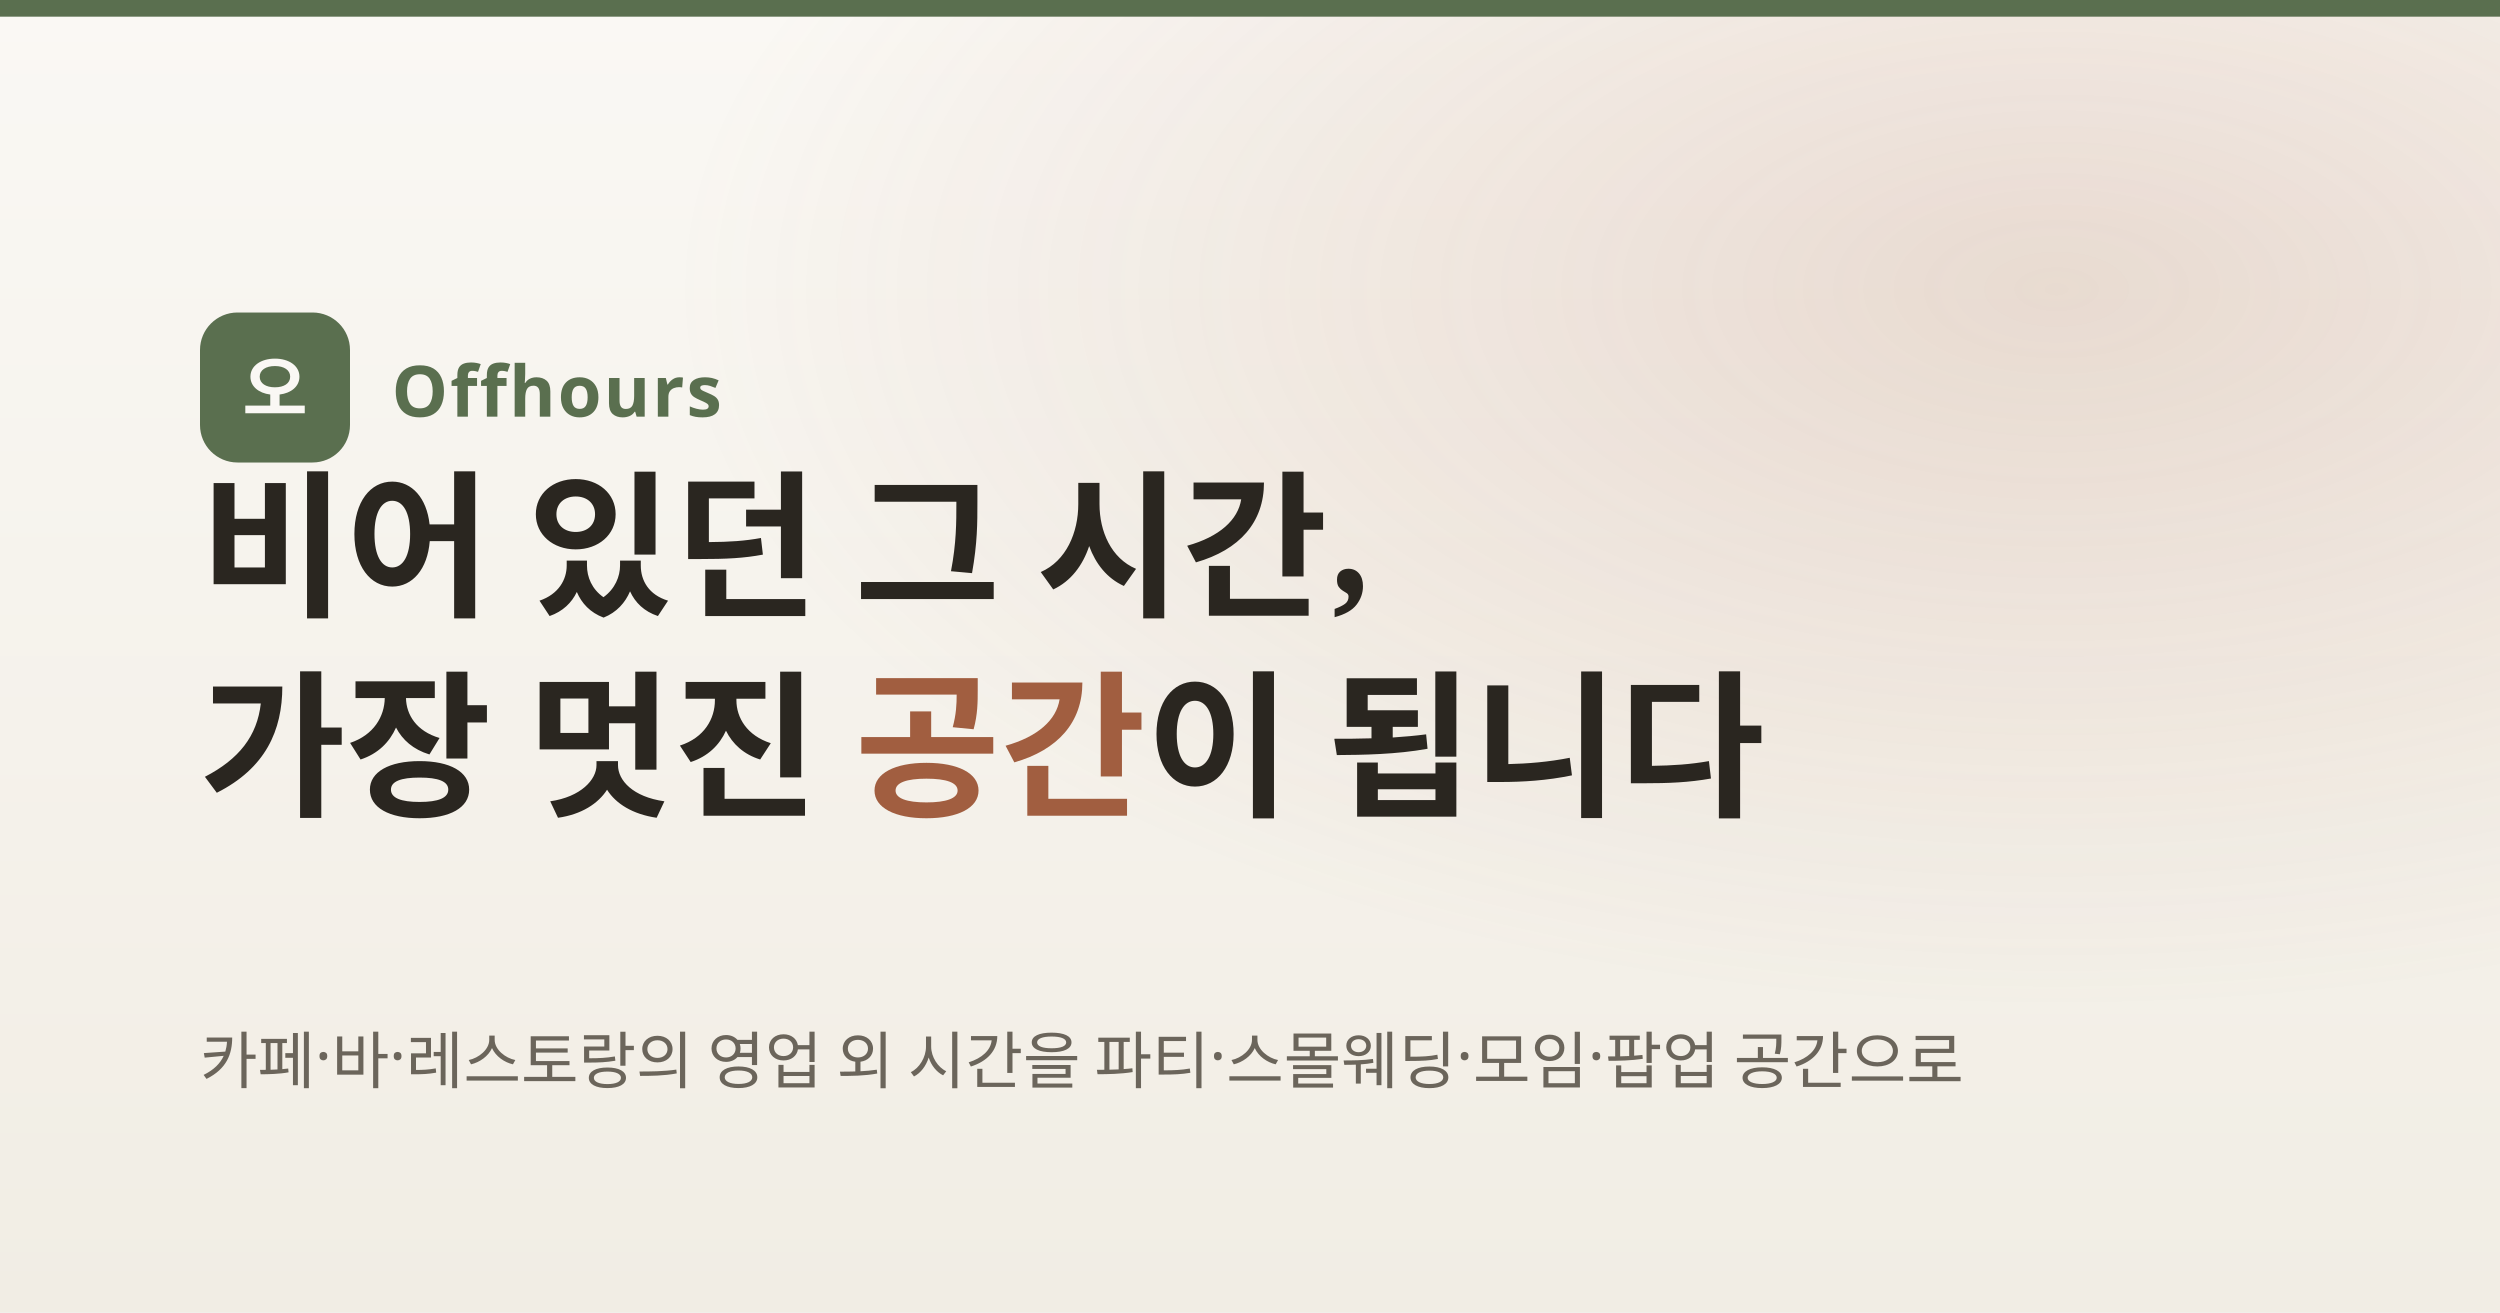
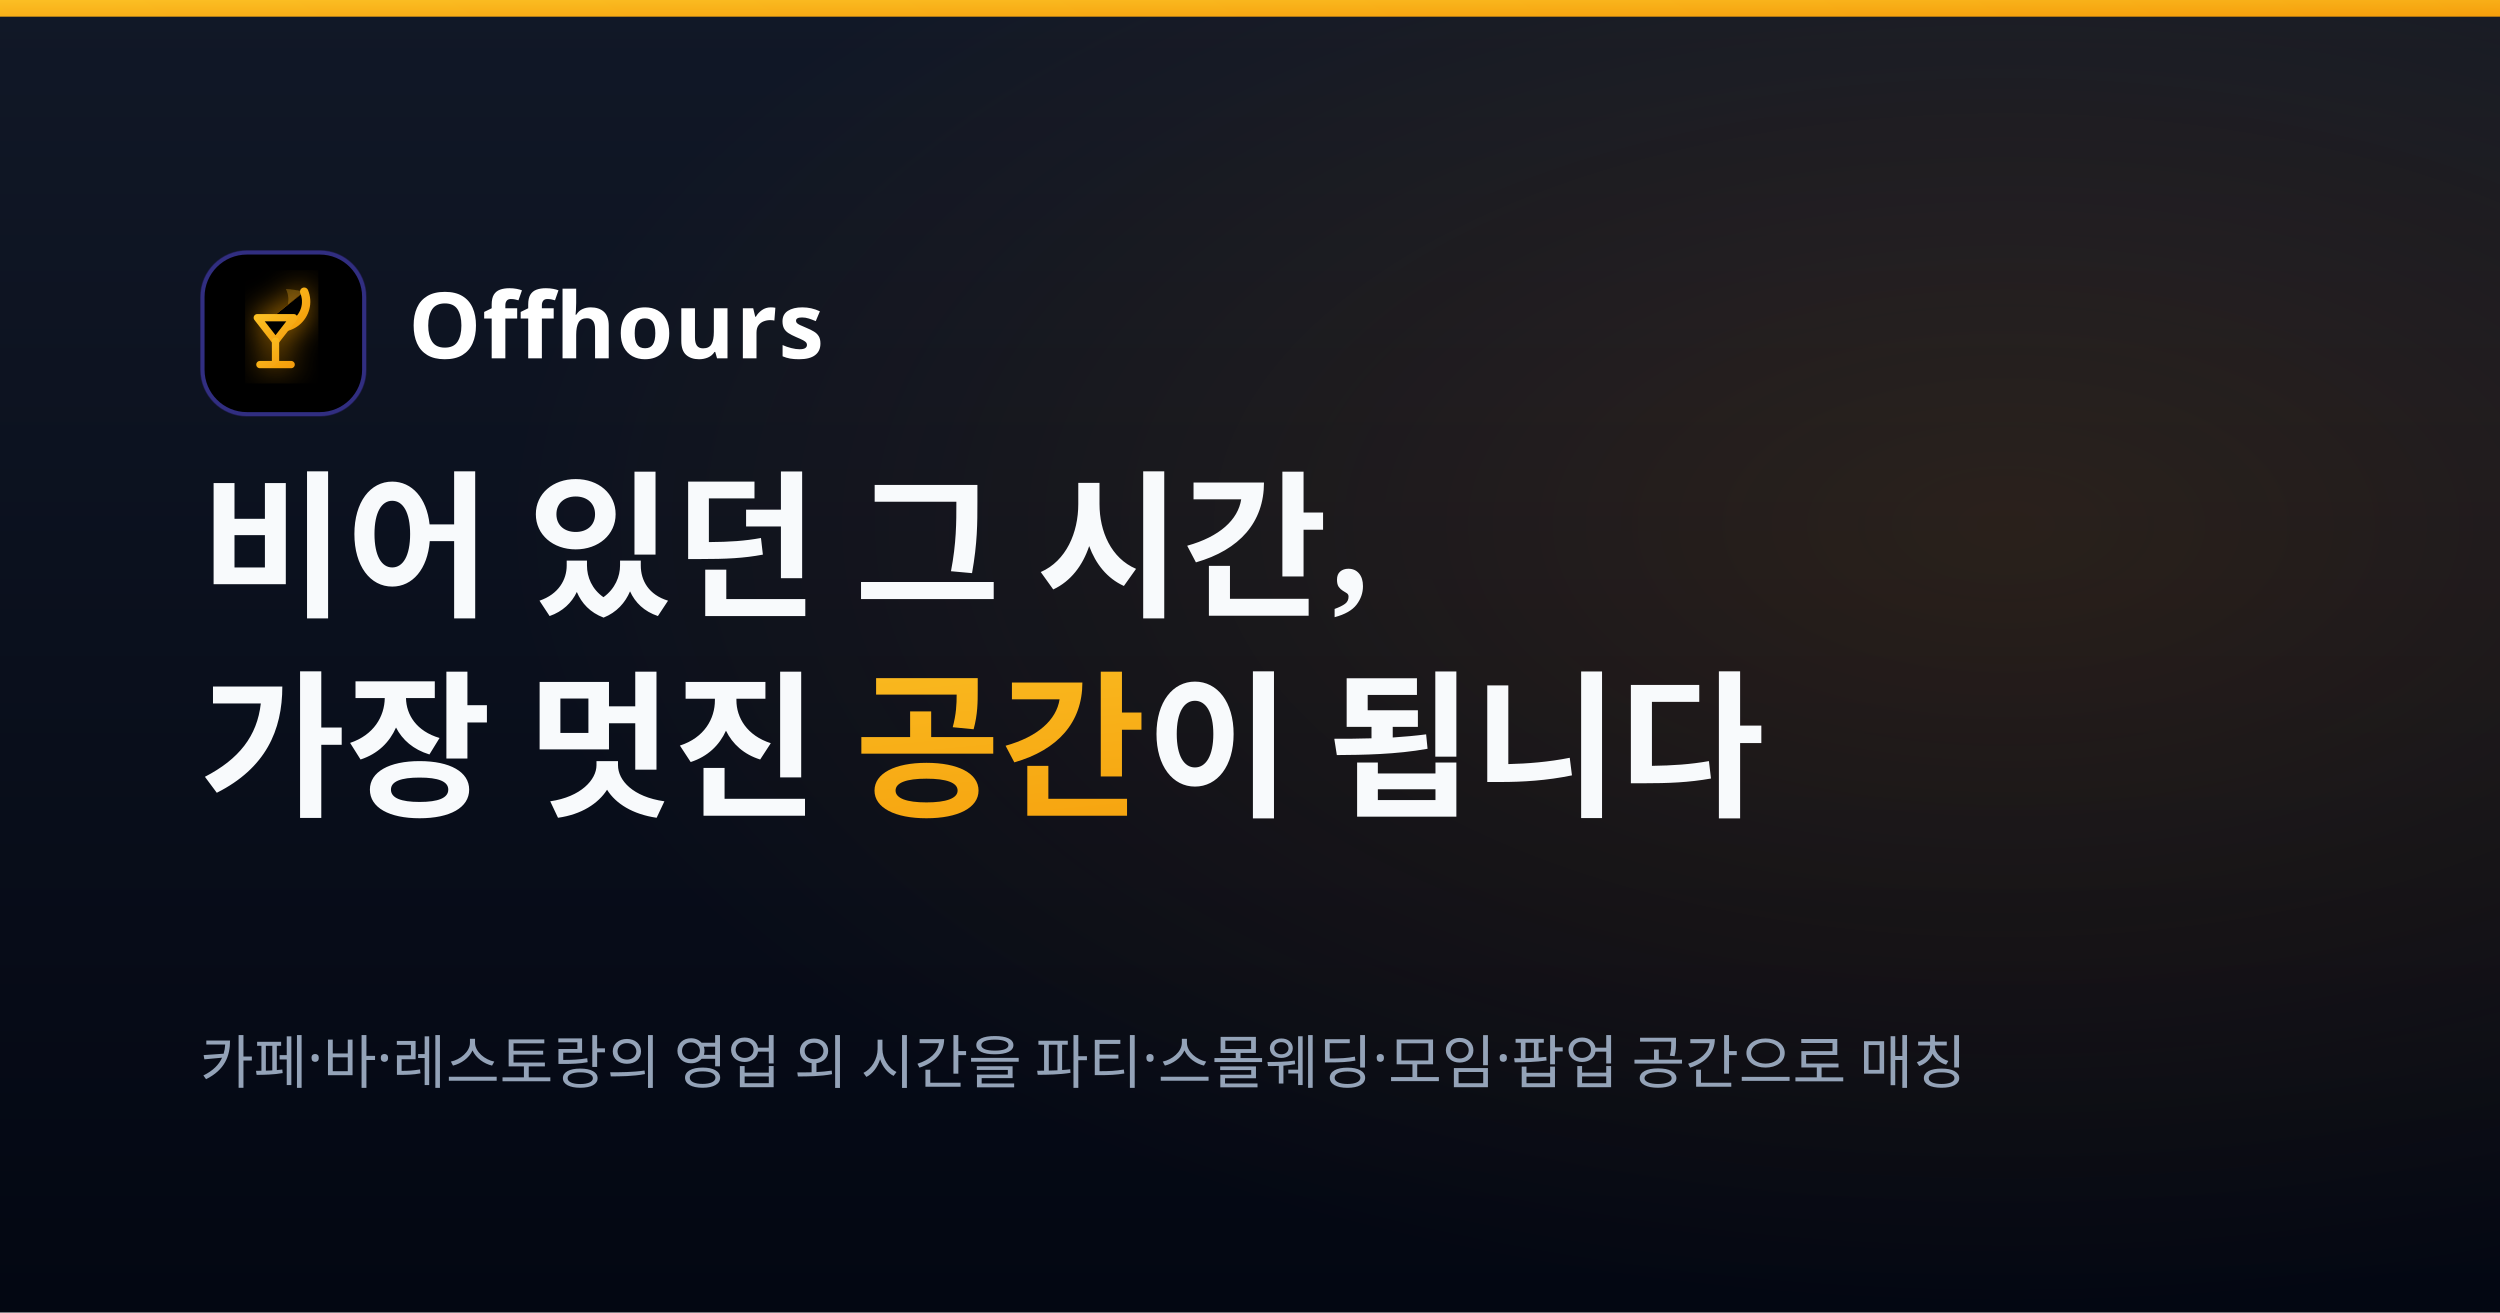
<svg xmlns="http://www.w3.org/2000/svg" width="1200" height="630" viewBox="0 0 1200 630" role="img" aria-label="Offhours — 비어 있던 그 시간, 가장 멋진 공간이 됩니다">
  <defs>
-     <linearGradient id="bg" x1="0" y1="0" x2="0" y2="1">
-       <stop offset="0" stop-color="#FAF8F4" />
-       <stop offset="1" stop-color="#F1EDE4" />
+     <linearGradient id="nightBg" x1="0" y1="0" x2="0" y2="1">
+       <stop offset="0" stop-color="#111827" />
+       <stop offset="1" stop-color="#030712" />
    </linearGradient>
-     <radialGradient id="glow" cx="0.82" cy="0.22" r="0.55">
-       <stop offset="0" stop-color="#A15E40" stop-opacity="0.18" />
-       <stop offset="1" stop-color="#A15E40" stop-opacity="0" />
+     <radialGradient id="warmGlow" cx="0.8" cy="0.4" r="0.6">
+       <stop offset="0" stop-color="#d97706" stop-opacity="0.15" />
+       <stop offset="1" stop-color="#d97706" stop-opacity="0" />
    </radialGradient>
+     <linearGradient id="neonGlow" x1="0" y1="0" x2="1" y2="1">
+       <stop offset="0%" stop-color="#fbbf24" />
+       <stop offset="100%" stop-color="#f59e0b" />
+     </linearGradient>
+     <filter id="neon" x="-25%" y="-25%" width="150%" height="150%">
+       <feDropShadow dx="0" dy="0" stdDeviation="6" flood-color="#f59e0b" flood-opacity="0.8" />
+     </filter>
  </defs>
-   <rect width="1200" height="630" fill="url(#bg)" />
-   <rect width="1200" height="630" fill="url(#glow)" />
-   <rect x="0" y="0" width="1200" height="8" fill="#5A6F4F" />
-   <g transform="translate(96, 150)">
-     <rect x="0" y="0" width="72" height="72" rx="18" fill="#5A6F4F" />
-     <text x="36" y="49" text-anchor="middle" font-family="Pretendard, 'Apple SD Gothic Neo', sans-serif" font-size="34" font-weight="700" fill="#FAF8F4">오</text>
-     <text x="92" y="50" font-family="Pretendard, 'Apple SD Gothic Neo', sans-serif" font-size="34" font-weight="700" fill="#5A6F4F" letter-spacing="1">Offhours</text>
+   <rect width="1200" height="630" fill="url(#nightBg)" />
+   <rect width="1200" height="630" fill="url(#warmGlow)" />
+   <rect x="0" y="0" width="1200" height="8" fill="url(#neonGlow)" />
+   <g transform="translate(96, 120)">
+     <g transform="scale(1.25)">
+       <rect width="64" height="64" rx="18" fill="#1e1b4b" />
+       <rect x="1" y="1" width="62" height="62" rx="17" stroke="#312e81" stroke-width="1.5" />
+       <g filter="url(#neon)" transform="translate(2, 2)">
+         <path d="M 38 14 A 10 10 0 0 1 23 26 A 9 9 0 0 0 31 13 C 33 13 35.5 13.5 38 14 Z" fill="url(#neonGlow)" stroke="none" opacity="0.3" />
+         <path d="M 38 14 A 10 10 0 0 1 23 26" stroke="url(#neonGlow)" stroke-width="3.2" stroke-linecap="round" />
+         <path d="M 20 24 L 34 24 L 27 33 Z" stroke="url(#neonGlow)" stroke-width="2.8" stroke-linecap="round" stroke-linejoin="round" />
+         <path d="M 27 33 L 27 42 M 21 42 L 33 42" stroke="url(#neonGlow)" stroke-width="2.8" stroke-linecap="round" />
+       </g>
+     </g>
+     <text x="100" y="52" font-family="Pretendard, 'Apple SD Gothic Neo', sans-serif" font-size="44" font-weight="800" fill="#ffffff" letter-spacing="0.5">Offhours</text>
  </g>
  <g transform="translate(96, 290)">
-     <text x="0" y="0" font-family="'Nanum Myeongjo', 'Apple SD Gothic Neo', serif" font-size="76" font-weight="700" fill="#2A2620">비어 있던 그 시간,</text>
-     <text x="0" y="96" font-family="'Nanum Myeongjo', 'Apple SD Gothic Neo', serif" font-size="76" font-weight="700" fill="#2A2620">가장 멋진 <tspan fill="#A15E40">공간</tspan>이 됩니다</text>
+     <text x="0" y="0" font-family="'Nanum Myeongjo', 'Apple SD Gothic Neo', serif" font-size="76" font-weight="800" fill="#f8fafc">비어 있던 그 시간,</text>
+     <text x="0" y="96" font-family="'Nanum Myeongjo', 'Apple SD Gothic Neo', serif" font-size="76" font-weight="800" fill="#f8fafc">가장 멋진 <tspan fill="url(#neonGlow)">공간</tspan>이 됩니다</text>
  </g>
-   <text x="96" y="520" font-family="Pretendard, 'Apple SD Gothic Neo', sans-serif" font-size="30" fill="#6B655B">카페·바·레스토랑의 영업 외 시간을 파티·스몰웨딩·모임·팝업 공간으로</text>
+   <text x="96" y="520" font-family="Pretendard, 'Apple SD Gothic Neo', sans-serif" font-size="28" font-weight="500" fill="#94a3b8">카페·바·레스토랑의 영업 외 시간을 파티·스몰웨딩·모임·팝업 공간으로 매칭</text>
</svg>
